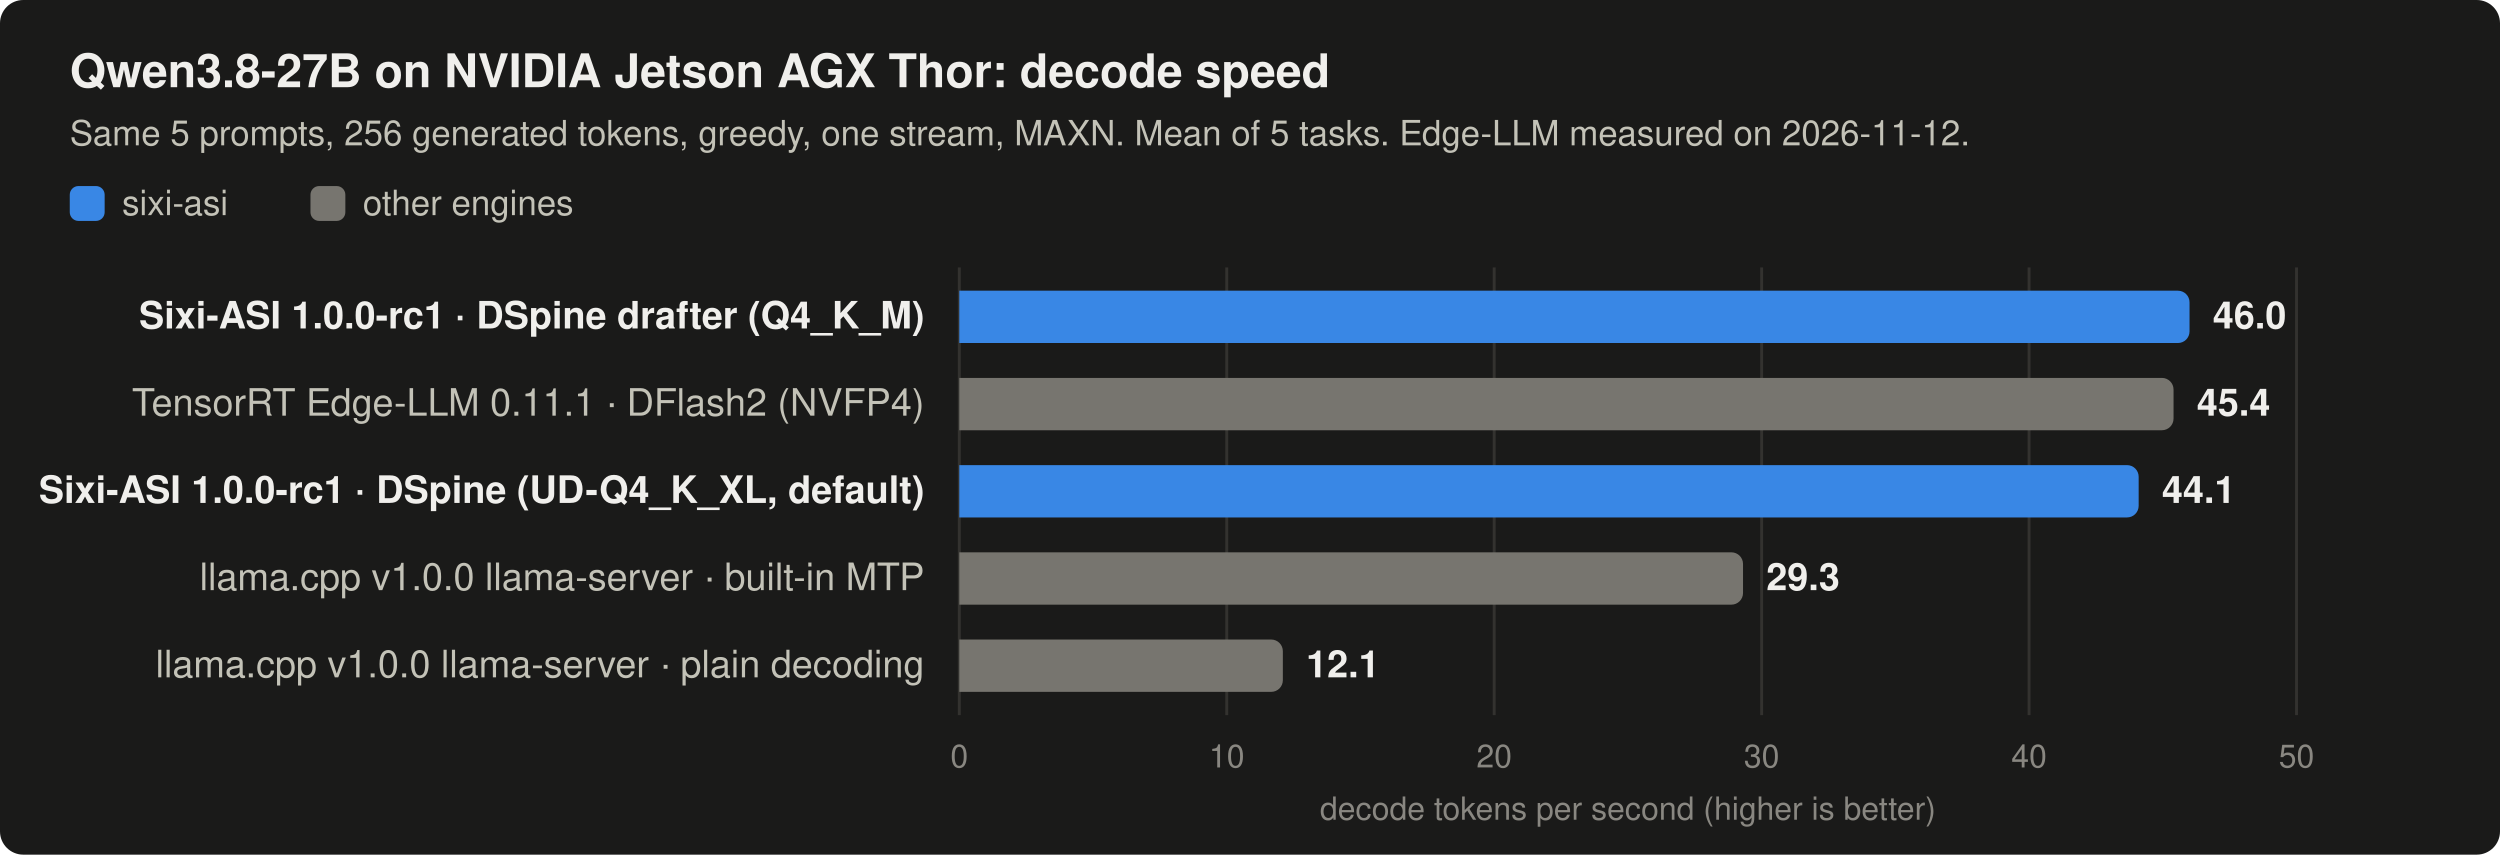
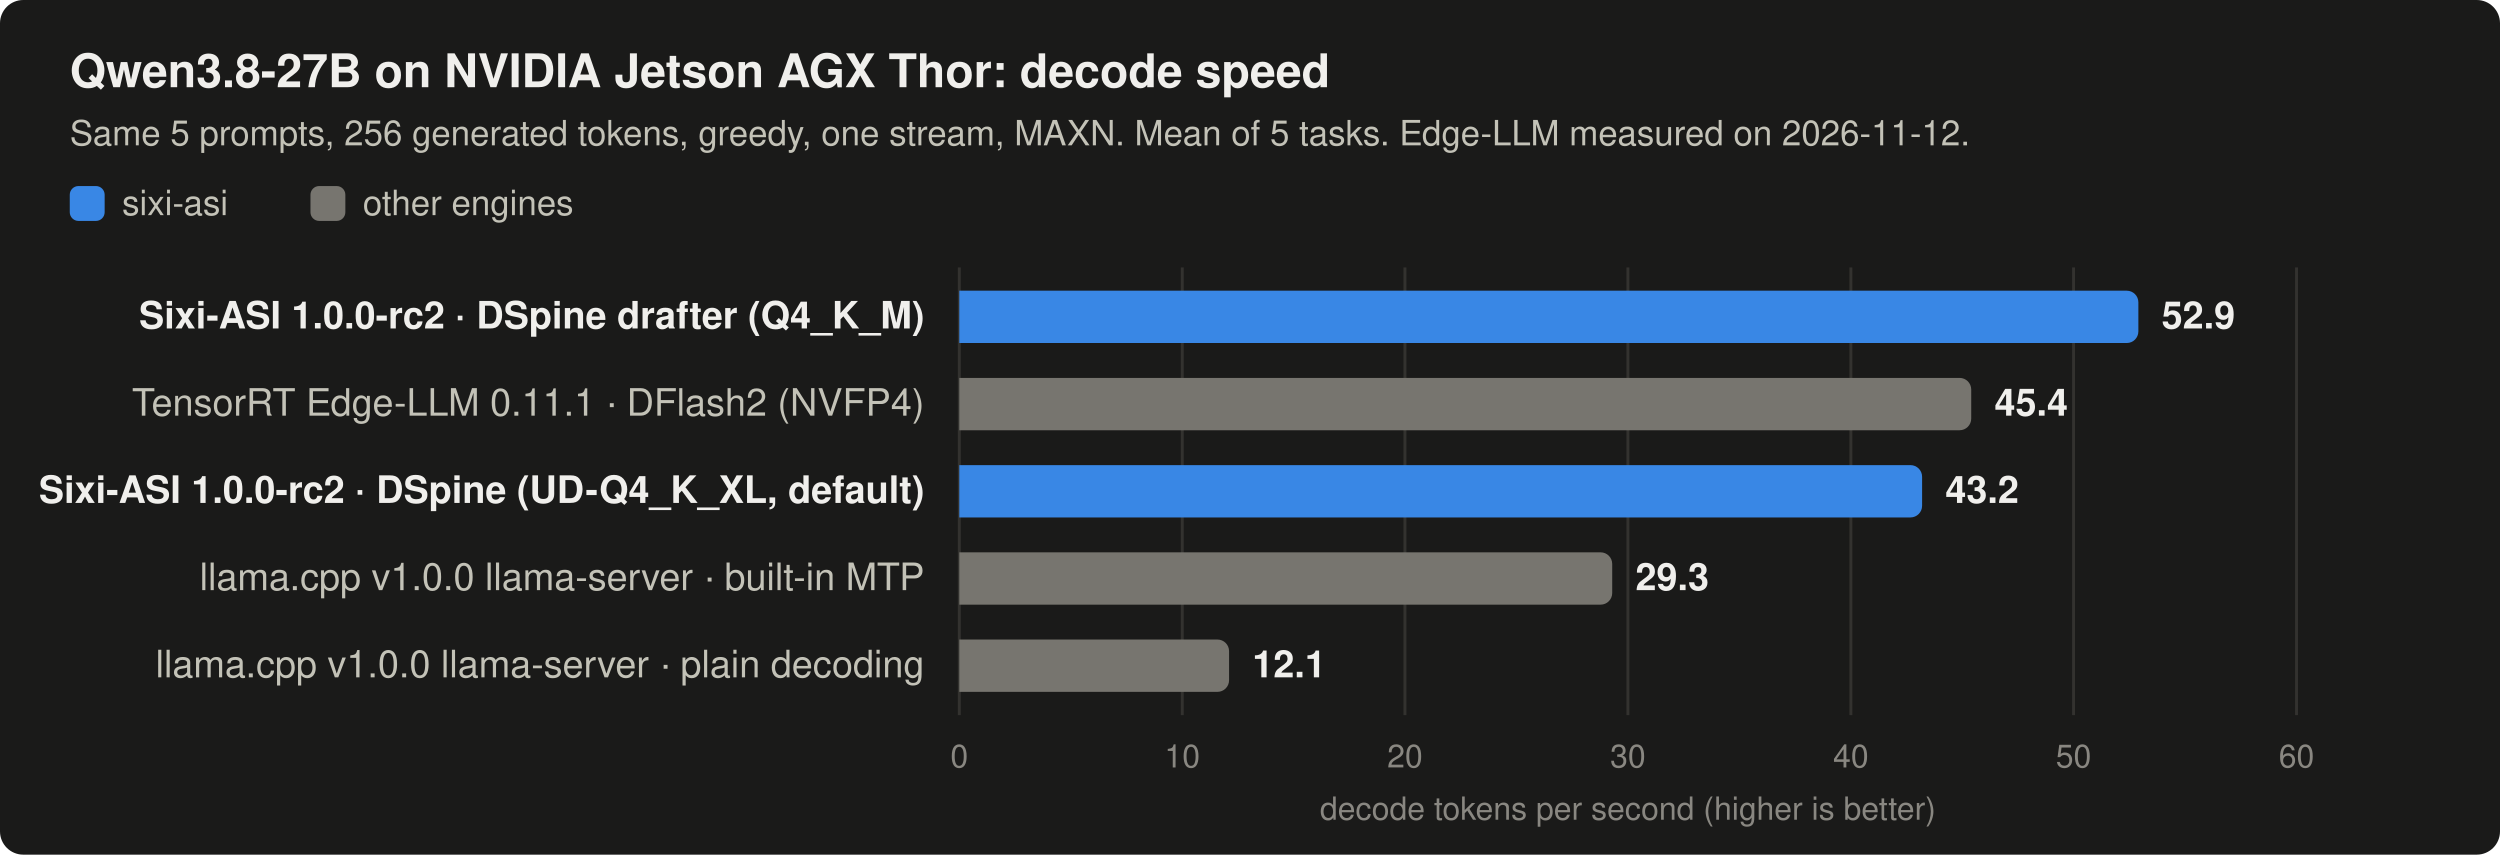
<svg xmlns="http://www.w3.org/2000/svg" viewBox="0 0 860 294" width="860" height="294" font-family="-apple-system, BlinkMacSystemFont, 'Segoe UI', Helvetica, Arial, sans-serif" role="img" aria-label="Qwen3.8-27B on NVIDIA Jetson AGX Thor: decode speed">
  <rect width="860" height="294" rx="8" fill="#1a1a19" />
  <text x="24.0" y="30.0" fill="#f0efec" font-size="16" text-anchor="start" font-weight="600">Qwen3.8-27B on NVIDIA Jetson AGX Thor: decode speed</text>
  <text x="24.0" y="50.0" fill="#c3c2b7" font-size="12" text-anchor="start" font-weight="400">Same 5 prompts, 256 generated tokens, greedy, one stream, MAXN. Mean of 5 tasks. Edge-LLM measured on 2026-11-12.</text>
  <rect x="24" y="64" width="12" height="12" rx="3" fill="#3987e5" />
  <text x="42.0" y="74.0" fill="#c3c2b7" font-size="12" text-anchor="start" font-weight="400">sixi-asi</text>
  <rect x="106.8" y="64" width="12" height="12" rx="3" fill="#77756f" />
  <text x="124.8" y="74.0" fill="#c3c2b7" font-size="12" text-anchor="start" font-weight="400">other engines</text>
  <line x1="330.0" y1="92" x2="330.0" y2="246" stroke="#33322f" stroke-width="1" />
  <text x="330.0" y="264.0" fill="#898781" font-size="11" text-anchor="middle" font-weight="400">0</text>
-   <line x1="422.0" y1="92" x2="422.0" y2="246" stroke="#33322f" stroke-width="1" />
-   <text x="422.0" y="264.0" fill="#898781" font-size="11" text-anchor="middle" font-weight="400">10</text>
-   <line x1="514.0" y1="92" x2="514.0" y2="246" stroke="#33322f" stroke-width="1" />
-   <text x="514.0" y="264.0" fill="#898781" font-size="11" text-anchor="middle" font-weight="400">20</text>
-   <line x1="606.0" y1="92" x2="606.0" y2="246" stroke="#33322f" stroke-width="1" />
-   <text x="606.0" y="264.0" fill="#898781" font-size="11" text-anchor="middle" font-weight="400">30</text>
-   <line x1="698.0" y1="92" x2="698.0" y2="246" stroke="#33322f" stroke-width="1" />
-   <text x="698.0" y="264.0" fill="#898781" font-size="11" text-anchor="middle" font-weight="400">40</text>
+   <line x1="406.7" y1="92" x2="406.7" y2="246" stroke="#33322f" stroke-width="1" />
+   <text x="406.7" y="264.0" fill="#898781" font-size="11" text-anchor="middle" font-weight="400">10</text>
+   <line x1="483.3" y1="92" x2="483.3" y2="246" stroke="#33322f" stroke-width="1" />
+   <text x="483.3" y="264.0" fill="#898781" font-size="11" text-anchor="middle" font-weight="400">20</text>
+   <line x1="560.0" y1="92" x2="560.0" y2="246" stroke="#33322f" stroke-width="1" />
+   <text x="560.0" y="264.0" fill="#898781" font-size="11" text-anchor="middle" font-weight="400">30</text>
+   <line x1="636.7" y1="92" x2="636.7" y2="246" stroke="#33322f" stroke-width="1" />
+   <text x="636.7" y="264.0" fill="#898781" font-size="11" text-anchor="middle" font-weight="400">40</text>
+   <line x1="713.3" y1="92" x2="713.3" y2="246" stroke="#33322f" stroke-width="1" />
+   <text x="713.3" y="264.0" fill="#898781" font-size="11" text-anchor="middle" font-weight="400">50</text>
  <line x1="790.0" y1="92" x2="790.0" y2="246" stroke="#33322f" stroke-width="1" />
-   <text x="790.0" y="264.0" fill="#898781" font-size="11" text-anchor="middle" font-weight="400">50</text>
+   <text x="790.0" y="264.0" fill="#898781" font-size="11" text-anchor="middle" font-weight="400">60</text>
  <text x="560.0" y="282.0" fill="#898781" font-size="11" text-anchor="middle" font-weight="400">decode tokens per second (higher is better)</text>
-   <text x="318.0" y="113.0" fill="#f0efec" font-size="13" text-anchor="end" font-weight="600">Sixi-ASI 1.0.0-rc1 · DSpine drafter (Q4_K_M)</text>
-   <path d="M330.0,100.0 h419.2 a4,4 0 0 1 4,4 v10.0 a4,4 0 0 1 -4,4 h-419.2 z" fill="#3987e5" />
-   <text x="761.2" y="113.0" fill="#f0efec" font-size="13" text-anchor="start" font-weight="600">46.0</text>
+   <text x="318.0" y="113.0" fill="#f0efec" font-size="13" text-anchor="end" font-weight="600">Sixi-ASI 1.0.0-rc2 · DSpine drafter (Q4_K_M)</text>
+   <path d="M330.0,100.0 h401.6 a4,4 0 0 1 4,4 v10.0 a4,4 0 0 1 -4,4 h-401.6 z" fill="#3987e5" />
+   <text x="743.6" y="113.0" fill="#f0efec" font-size="13" text-anchor="start" font-weight="600">52.9</text>
  <text x="318.0" y="143.0" fill="#c3c2b7" font-size="13" text-anchor="end" font-weight="400">TensorRT Edge-LLM 0.11.1 · DFlash2 (NVFP4)</text>
-   <path d="M330.0,130.0 h413.7 a4,4 0 0 1 4,4 v10.0 a4,4 0 0 1 -4,4 h-413.7 z" fill="#77756f" />
-   <text x="755.7" y="143.0" fill="#f0efec" font-size="13" text-anchor="start" font-weight="600">45.4</text>
-   <text x="318.0" y="173.0" fill="#f0efec" font-size="13" text-anchor="end" font-weight="600">Sixi-ASI 1.0.0-rc1 · DSpine (UD-Q4_K_XL, default)</text>
-   <path d="M330.0,160.0 h401.7 a4,4 0 0 1 4,4 v10.0 a4,4 0 0 1 -4,4 h-401.7 z" fill="#3987e5" />
-   <text x="743.7" y="173.0" fill="#f0efec" font-size="13" text-anchor="start" font-weight="600">44.1</text>
+   <path d="M330.0,130.0 h344.1 a4,4 0 0 1 4,4 v10.0 a4,4 0 0 1 -4,4 h-344.1 z" fill="#77756f" />
+   <text x="686.1" y="143.0" fill="#f0efec" font-size="13" text-anchor="start" font-weight="600">45.4</text>
+   <text x="318.0" y="173.0" fill="#f0efec" font-size="13" text-anchor="end" font-weight="600">Sixi-ASI 1.0.0-rc2 · DSpine (UD-Q4_K_XL, default)</text>
+   <path d="M330.0,160.0 h327.2 a4,4 0 0 1 4,4 v10.0 a4,4 0 0 1 -4,4 h-327.2 z" fill="#3987e5" />
+   <text x="669.2" y="173.0" fill="#f0efec" font-size="13" text-anchor="start" font-weight="600">43.2</text>
  <text x="318.0" y="203.0" fill="#c3c2b7" font-size="13" text-anchor="end" font-weight="400">llama.cpp v1.0.0 llama-server · built-in MTP</text>
-   <path d="M330.0,190.0 h265.6 a4,4 0 0 1 4,4 v10.0 a4,4 0 0 1 -4,4 h-265.6 z" fill="#77756f" />
-   <text x="607.6" y="203.0" fill="#f0efec" font-size="13" text-anchor="start" font-weight="600">29.3</text>
+   <path d="M330.0,190.0 h220.6 a4,4 0 0 1 4,4 v10.0 a4,4 0 0 1 -4,4 h-220.6 z" fill="#77756f" />
+   <text x="562.6" y="203.0" fill="#f0efec" font-size="13" text-anchor="start" font-weight="600">29.3</text>
  <text x="318.0" y="233.0" fill="#c3c2b7" font-size="13" text-anchor="end" font-weight="400">llama.cpp v1.0.0 llama-server · plain decoding</text>
-   <path d="M330.0,220.0 h107.3 a4,4 0 0 1 4,4 v10.0 a4,4 0 0 1 -4,4 h-107.3 z" fill="#77756f" />
-   <text x="449.3" y="233.0" fill="#f0efec" font-size="13" text-anchor="start" font-weight="600">12.1</text>
+   <path d="M330.0,220.0 h88.8 a4,4 0 0 1 4,4 v10.0 a4,4 0 0 1 -4,4 h-88.8 z" fill="#77756f" />
+   <text x="430.8" y="233.0" fill="#f0efec" font-size="13" text-anchor="start" font-weight="600">12.1</text>
</svg>
